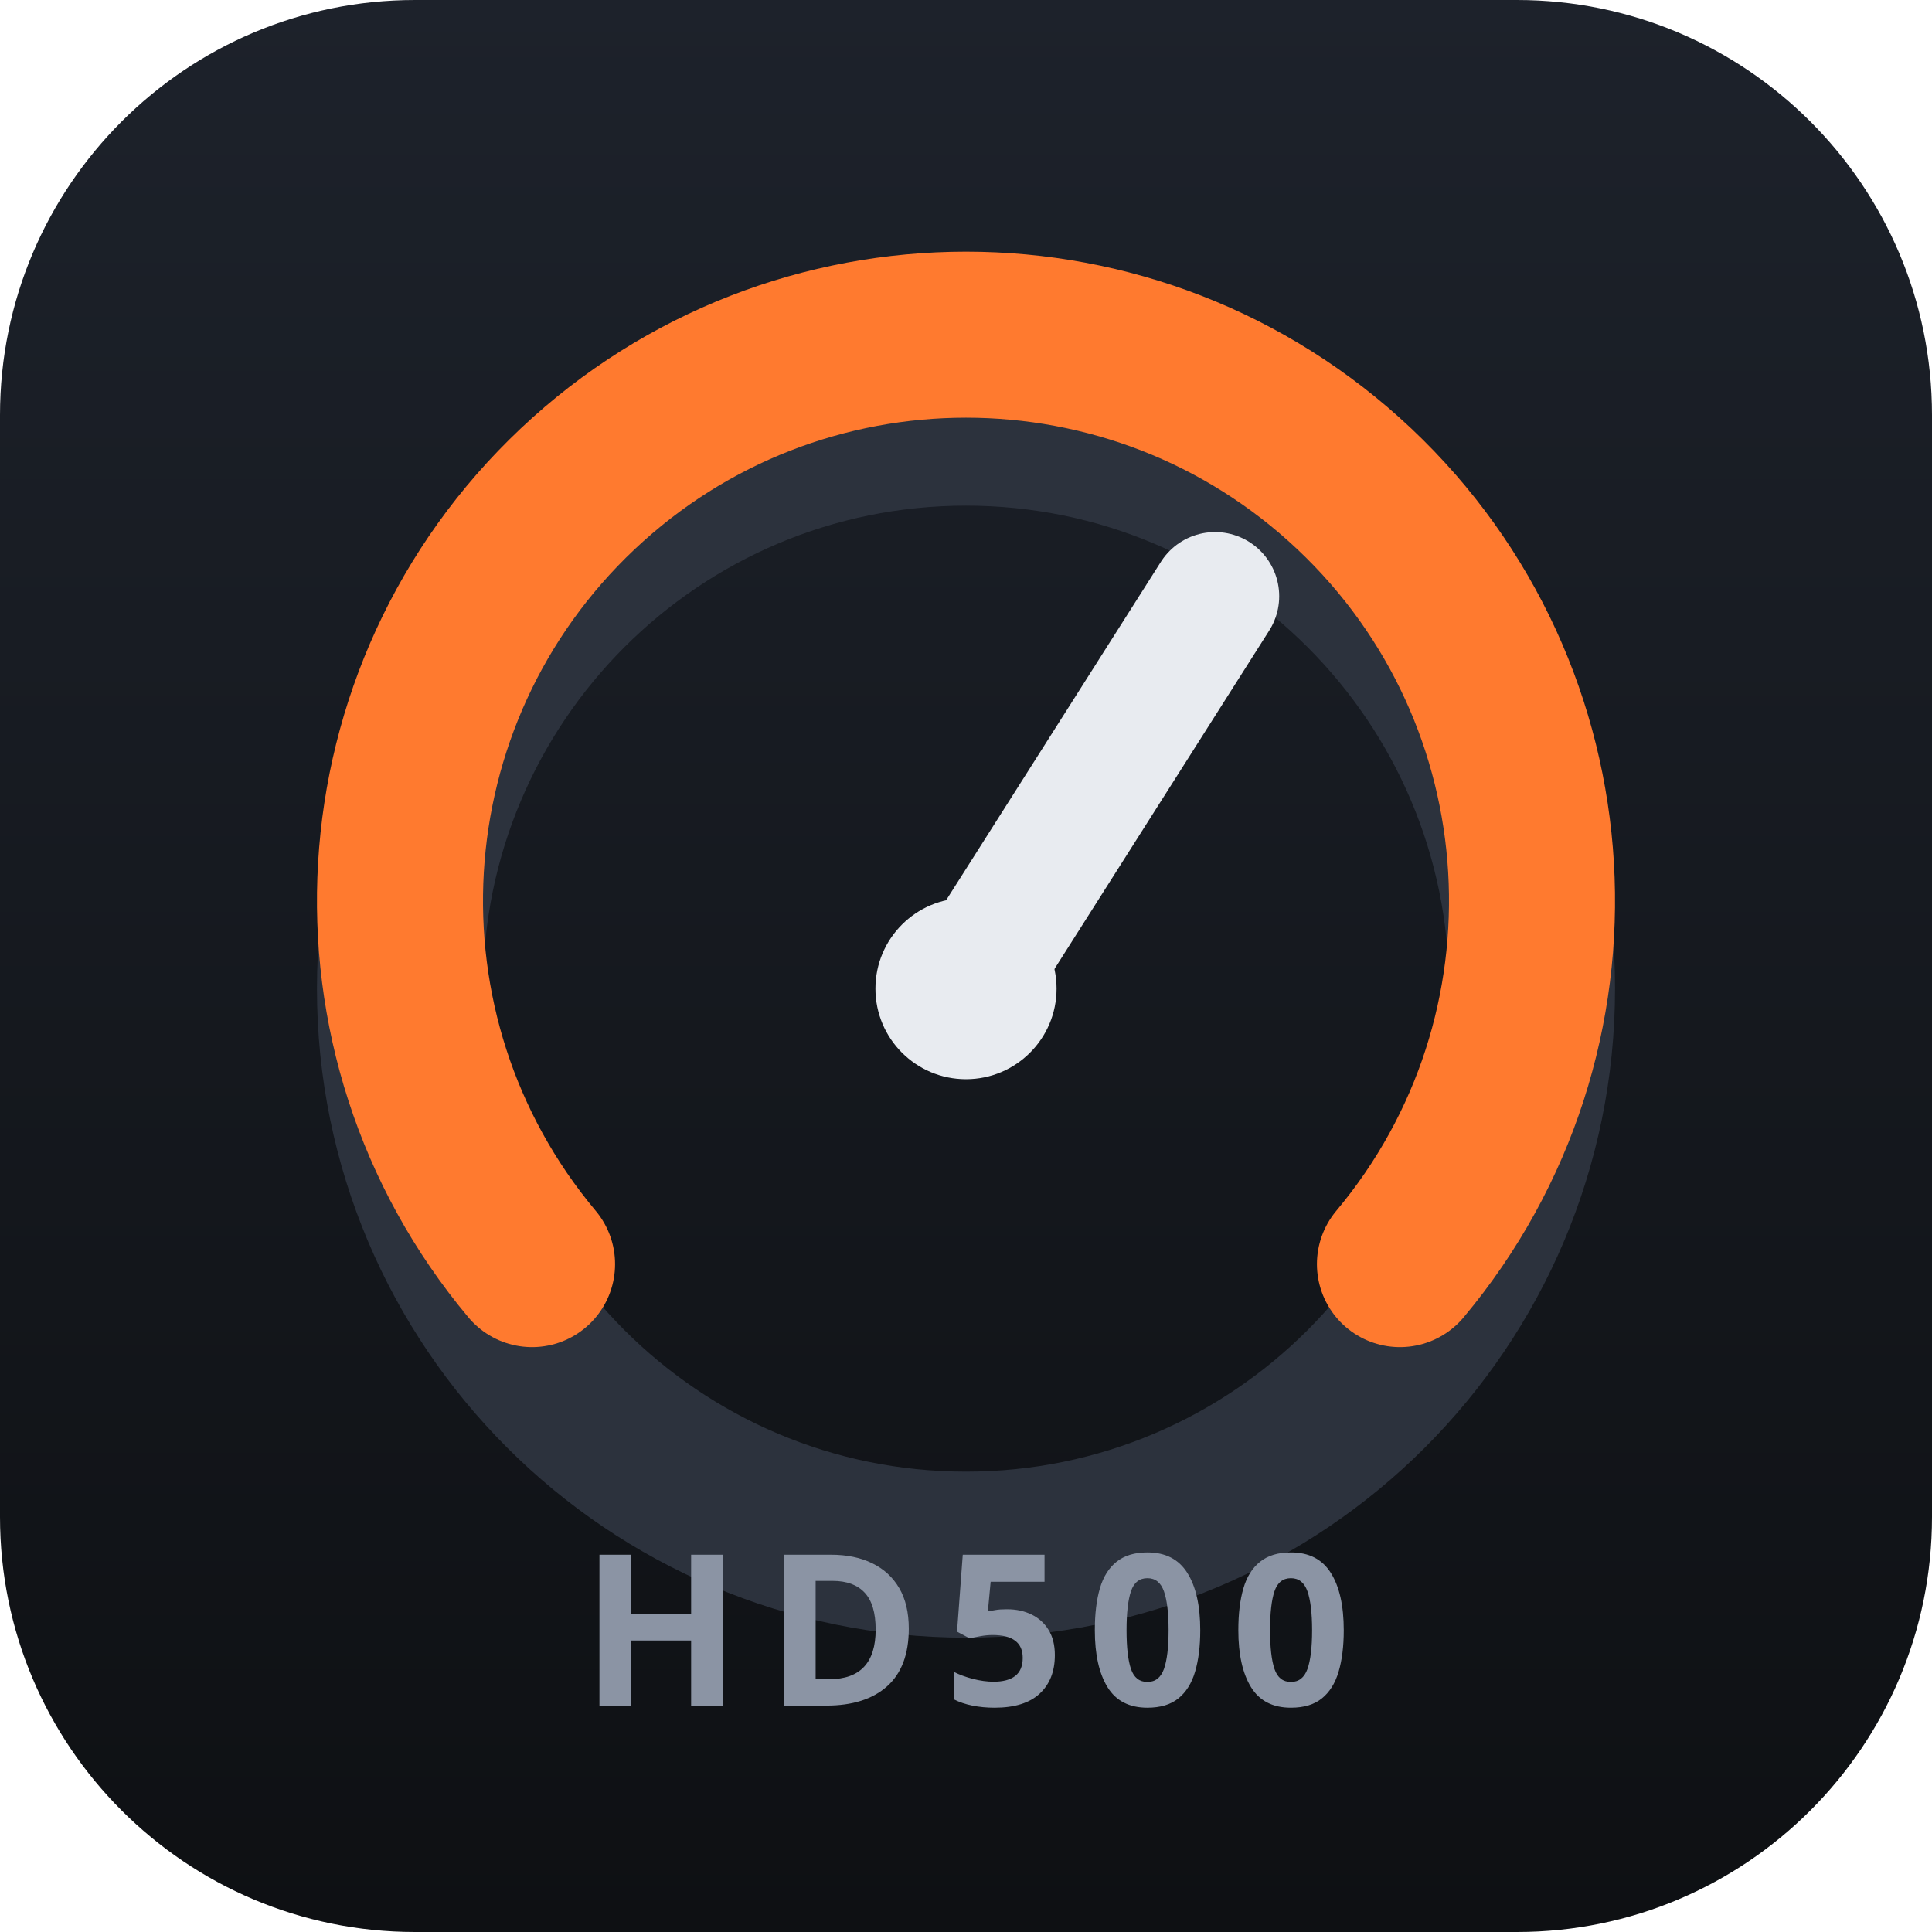
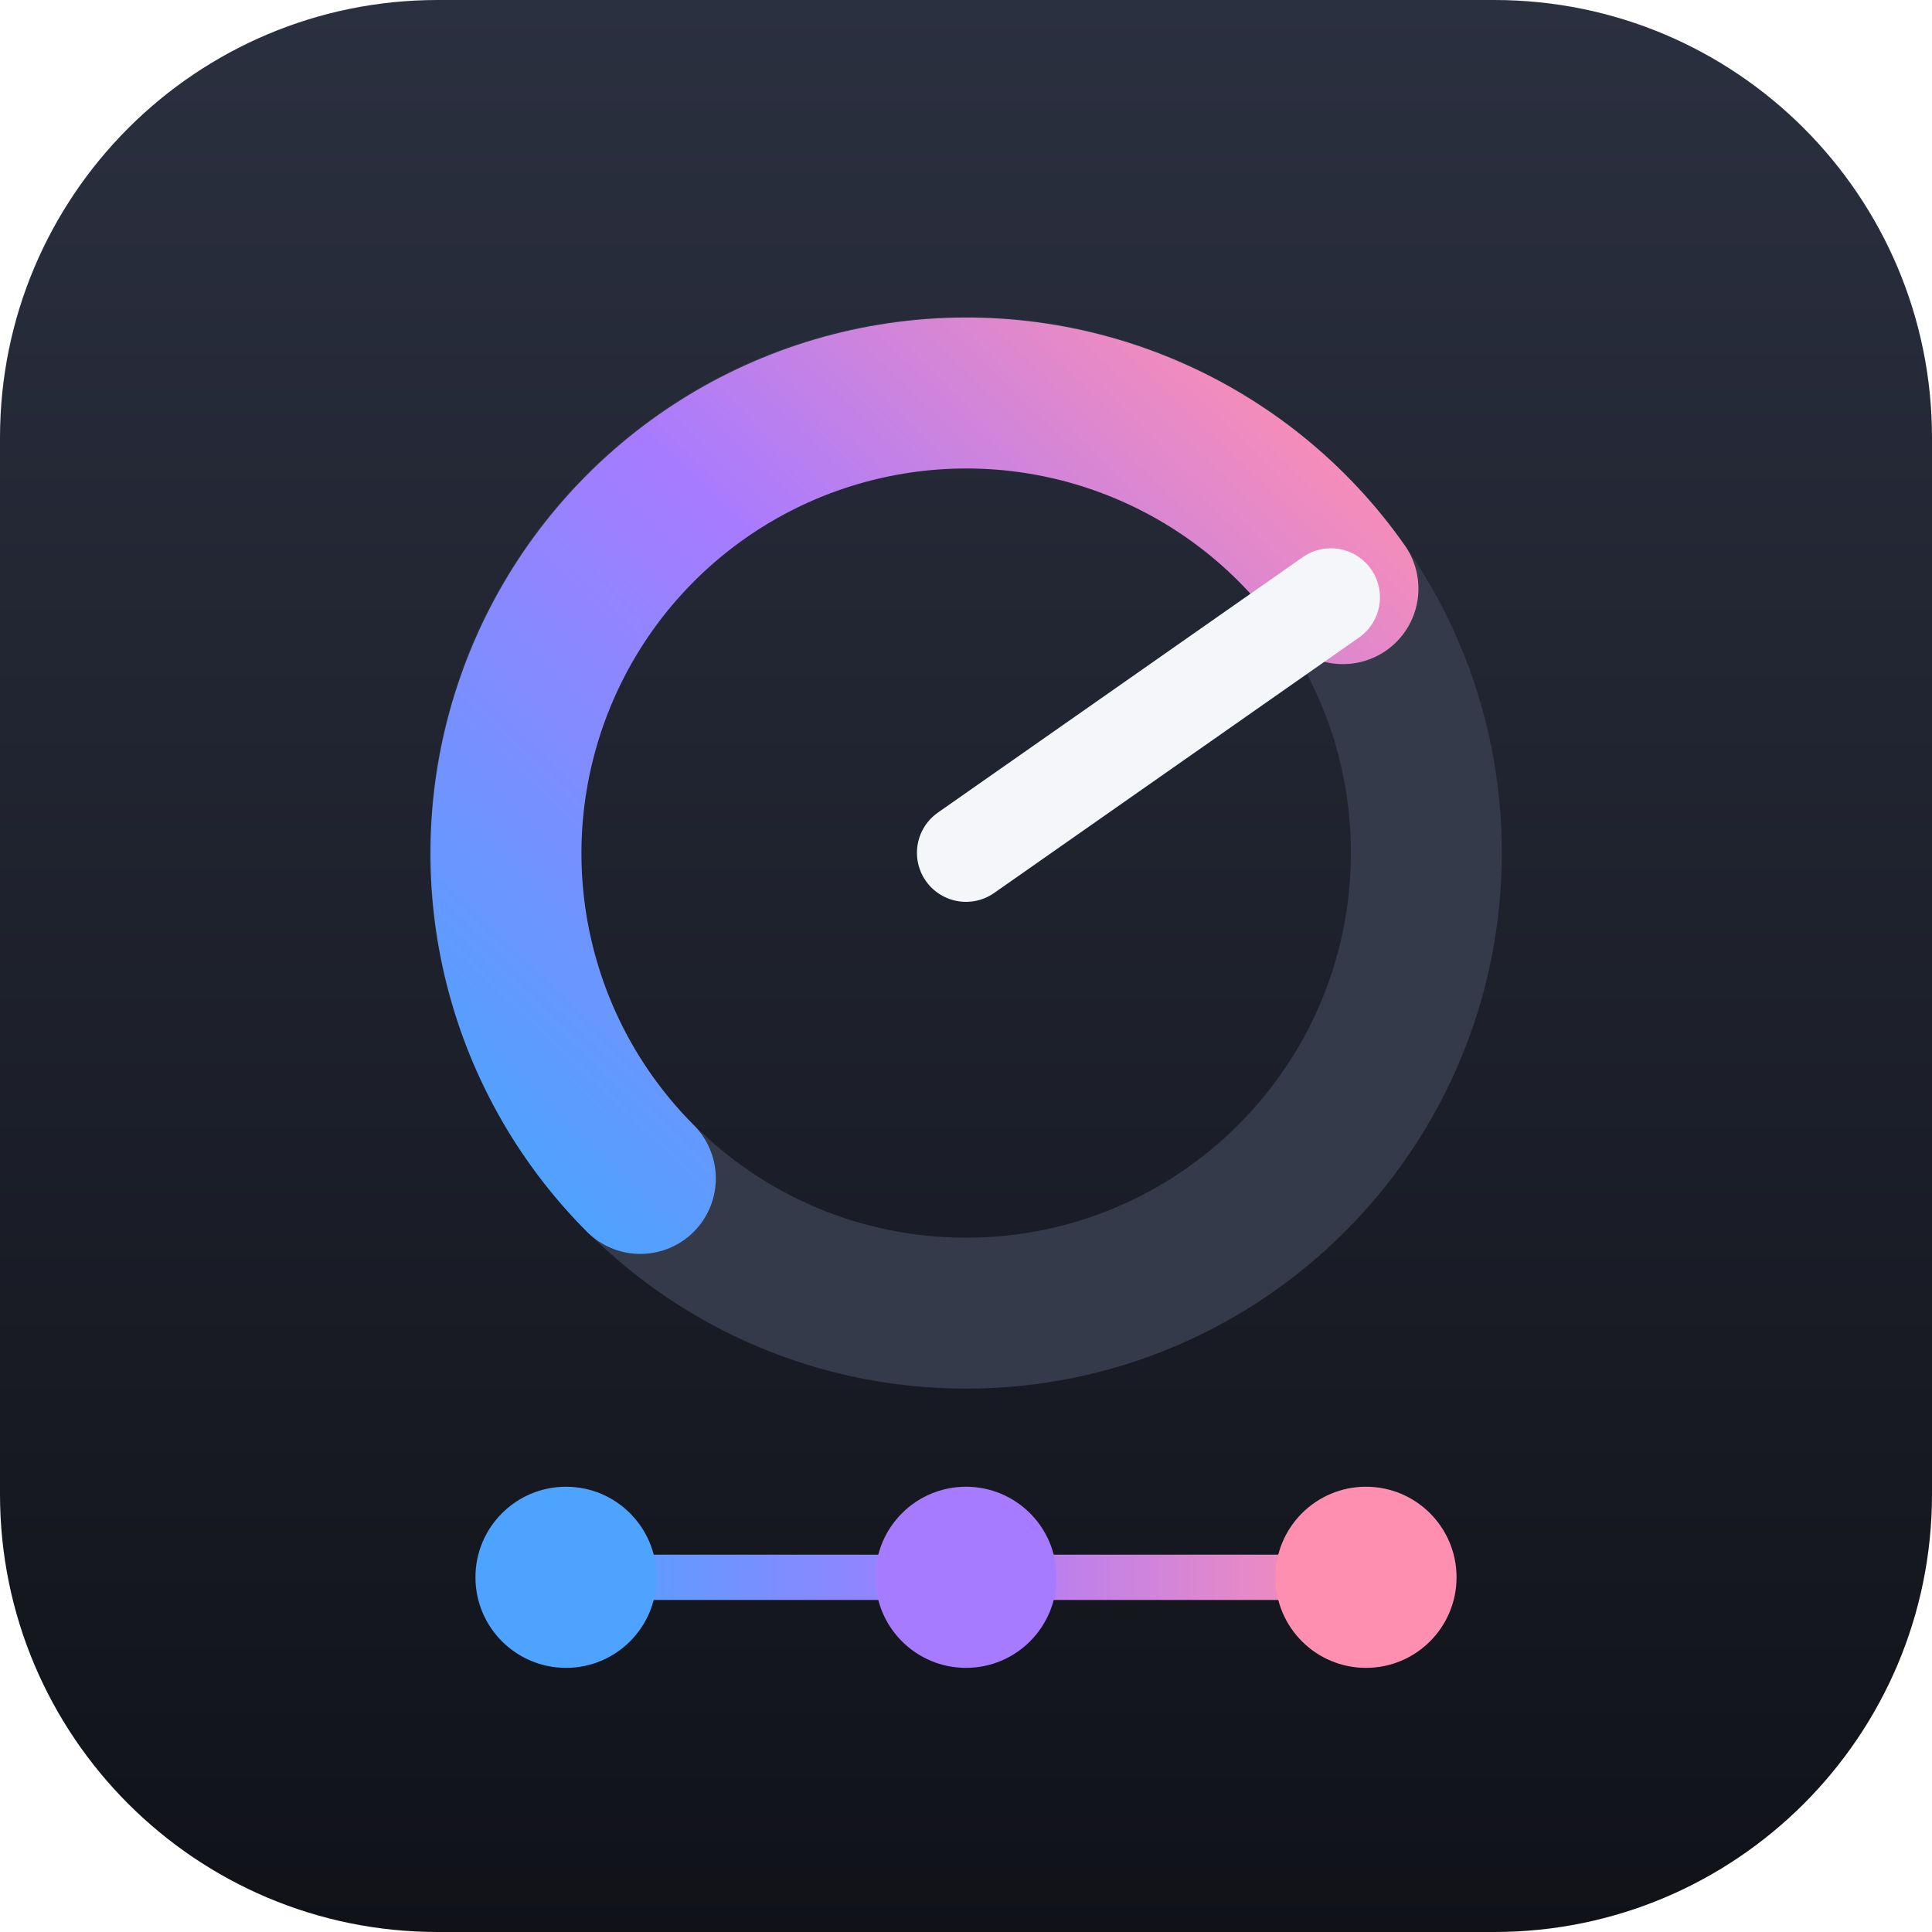
<svg xmlns="http://www.w3.org/2000/svg" viewBox="0 0 512 512">
  <defs>
-     <linearGradient id="g" x1="0" y1="0" x2="0" y2="1">
-       <stop offset="0" stop-color="#1d222b" />
-       <stop offset="1" stop-color="#0e1013" />
+     <linearGradient id="bg" x1="0" y1="0" x2="0" y2="1">
+       <stop offset="0" stop-color="#2b3040" />
+       <stop offset="1" stop-color="#101218" />
+     </linearGradient>
+     <linearGradient id="ac" x1="0" y1="1" x2="1" y2="0">
+       <stop offset="0" stop-color="#4da3ff" />
+       <stop offset=".55" stop-color="#a77bff" />
+       <stop offset="1" stop-color="#ff8fb1" />
+     </linearGradient>
+     <linearGradient id="lw" x1="150" y1="0" x2="362" y2="0" gradientUnits="userSpaceOnUse">
+       <stop offset="0" stop-color="#4da3ff" />
+       <stop offset=".5" stop-color="#a77bff" />
+       <stop offset="1" stop-color="#ff8fb1" />
    </linearGradient>
  </defs>
-   <rect width="512" height="512" rx="110" fill="url(#g)" />
-   <circle cx="256" cy="262" r="150" fill="none" stroke="#2c323d" stroke-width="44" />
-   <path d="M141 335a150 150 0 1 1 230 0" fill="none" stroke="#ff7a2f" stroke-width="44" stroke-linecap="round" />
-   <path d="M256 262l66-104" stroke="#e8ebf0" stroke-width="34" stroke-linecap="round" />
-   <circle cx="256" cy="262" r="24" fill="#e8ebf0" />
-   <text x="256" y="452" text-anchor="middle" font-family="system-ui,Segoe UI,sans-serif" font-weight="800" font-size="56" fill="#8b94a4" letter-spacing="6">HD500</text>
+   <rect width="512" height="512" rx="116" fill="url(#bg)" />
+   <circle cx="256" cy="226" r="122" fill="none" stroke="#343a49" stroke-width="40" />
+   <path d="M169.7 312.3A122 122 0 1 1 355.9 156.0" fill="none" stroke="url(#ac)" stroke-width="40" stroke-linecap="round" />
+   <path d="M256 226L352.7 158.3" stroke="#f4f6fa" stroke-width="26" stroke-linecap="round" />
+   <rect x="150" y="412" width="212" height="12" rx="6" fill="url(#lw)" />
+   <circle cx="150" cy="418" r="24" fill="#4da3ff" />
+   <circle cx="256" cy="418" r="24" fill="#a77bff" />
+   <circle cx="362" cy="418" r="24" fill="#ff8fb1" />
</svg>
